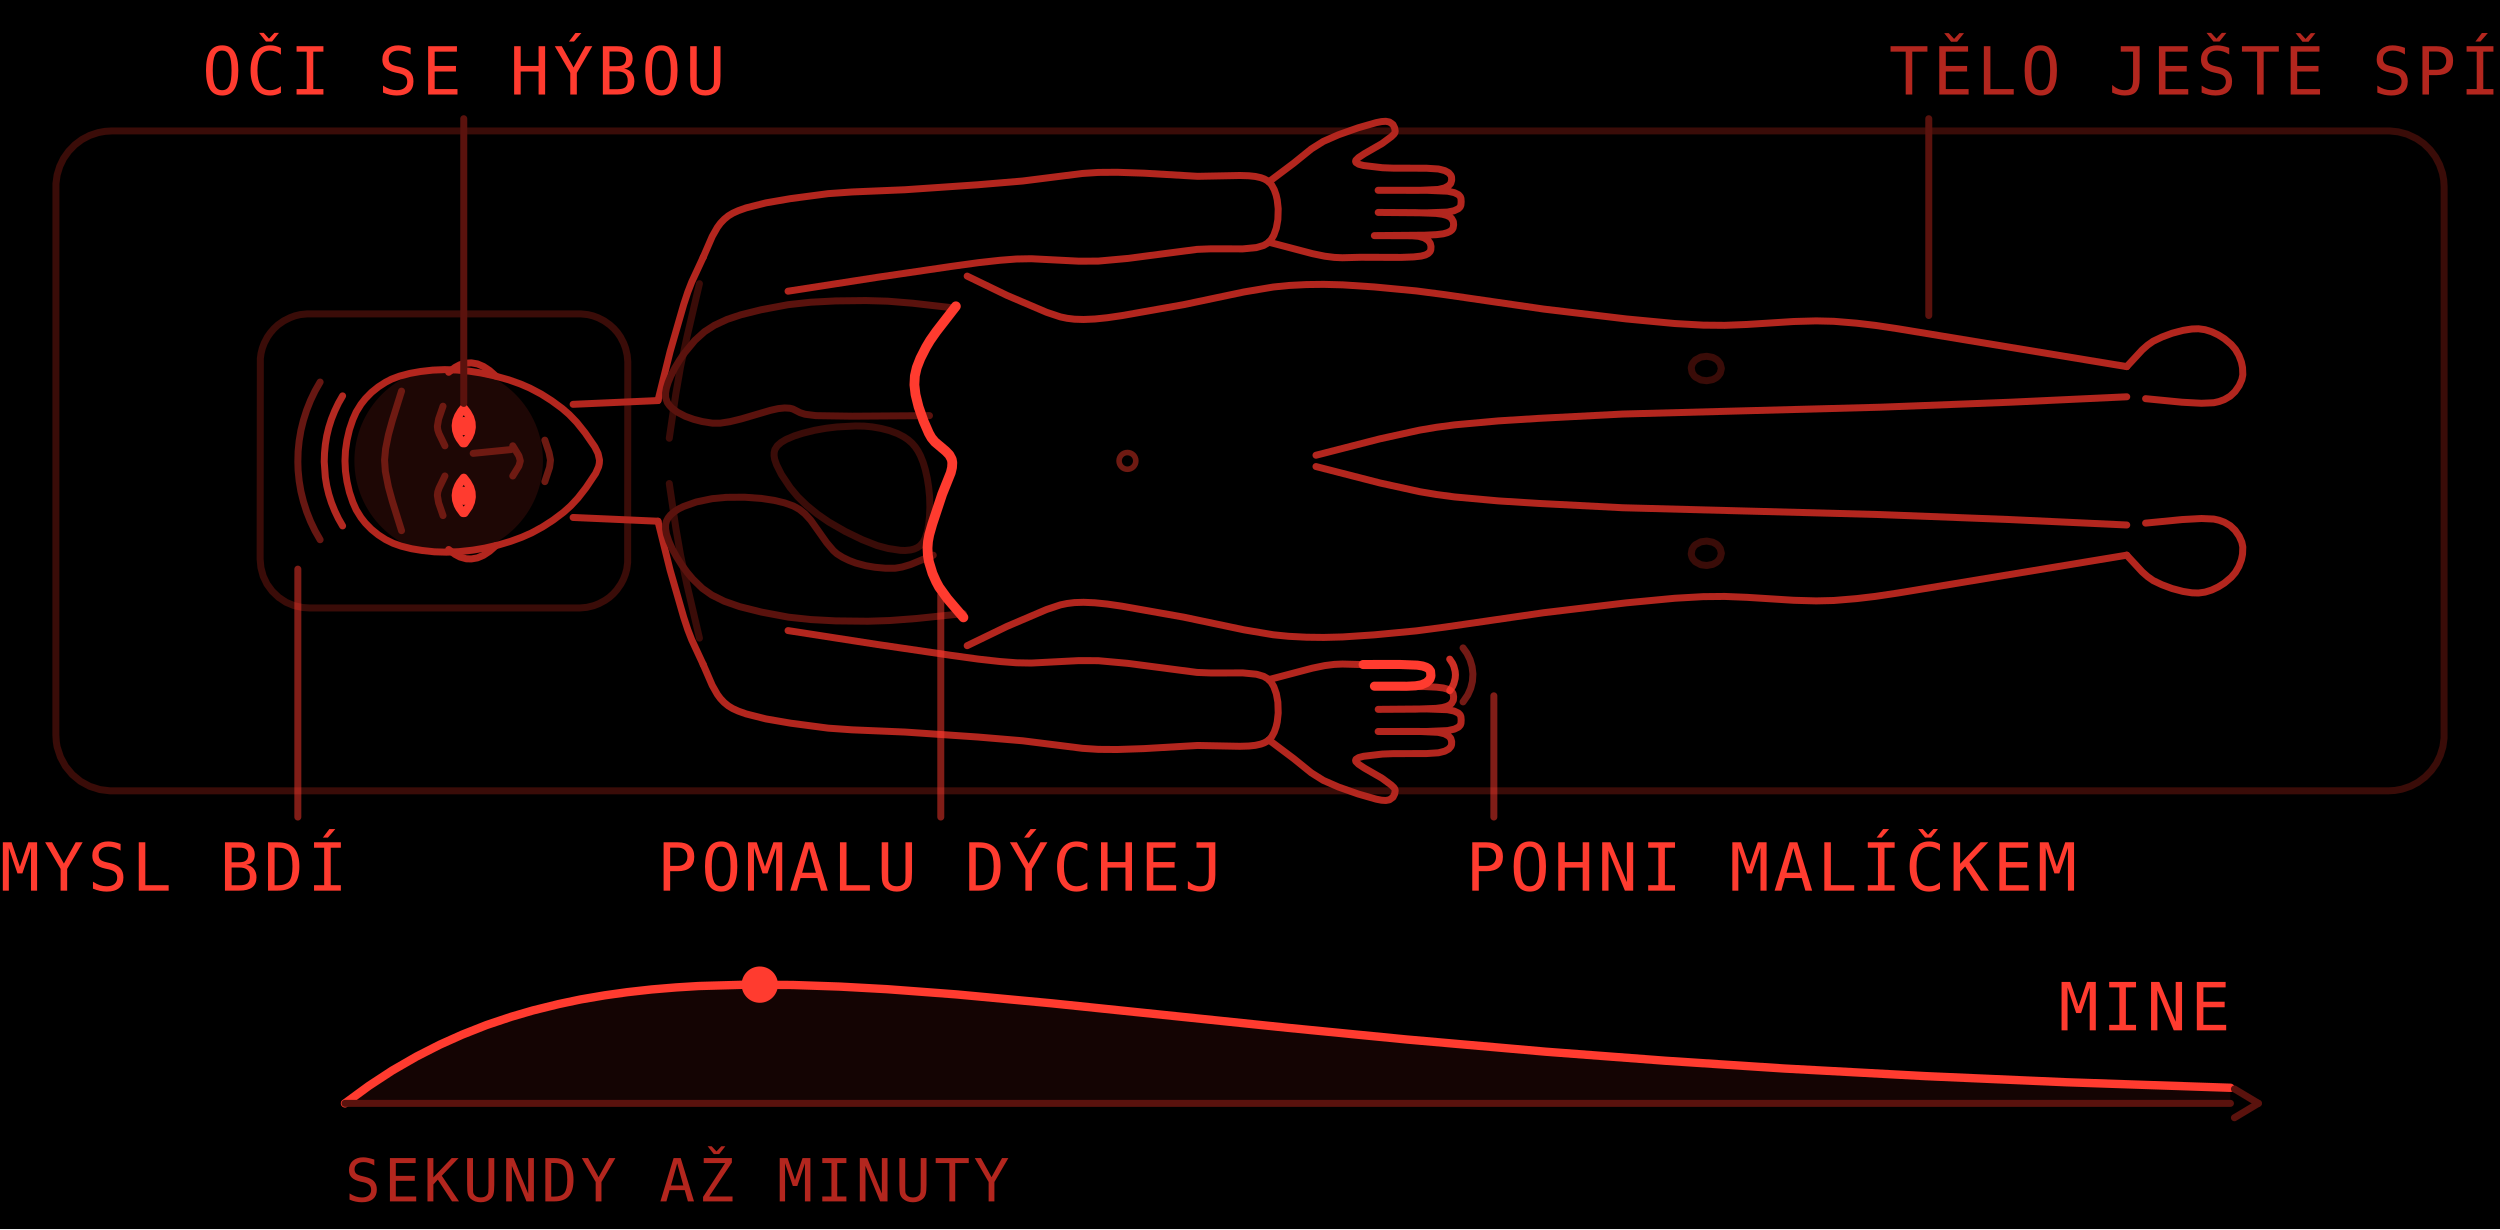
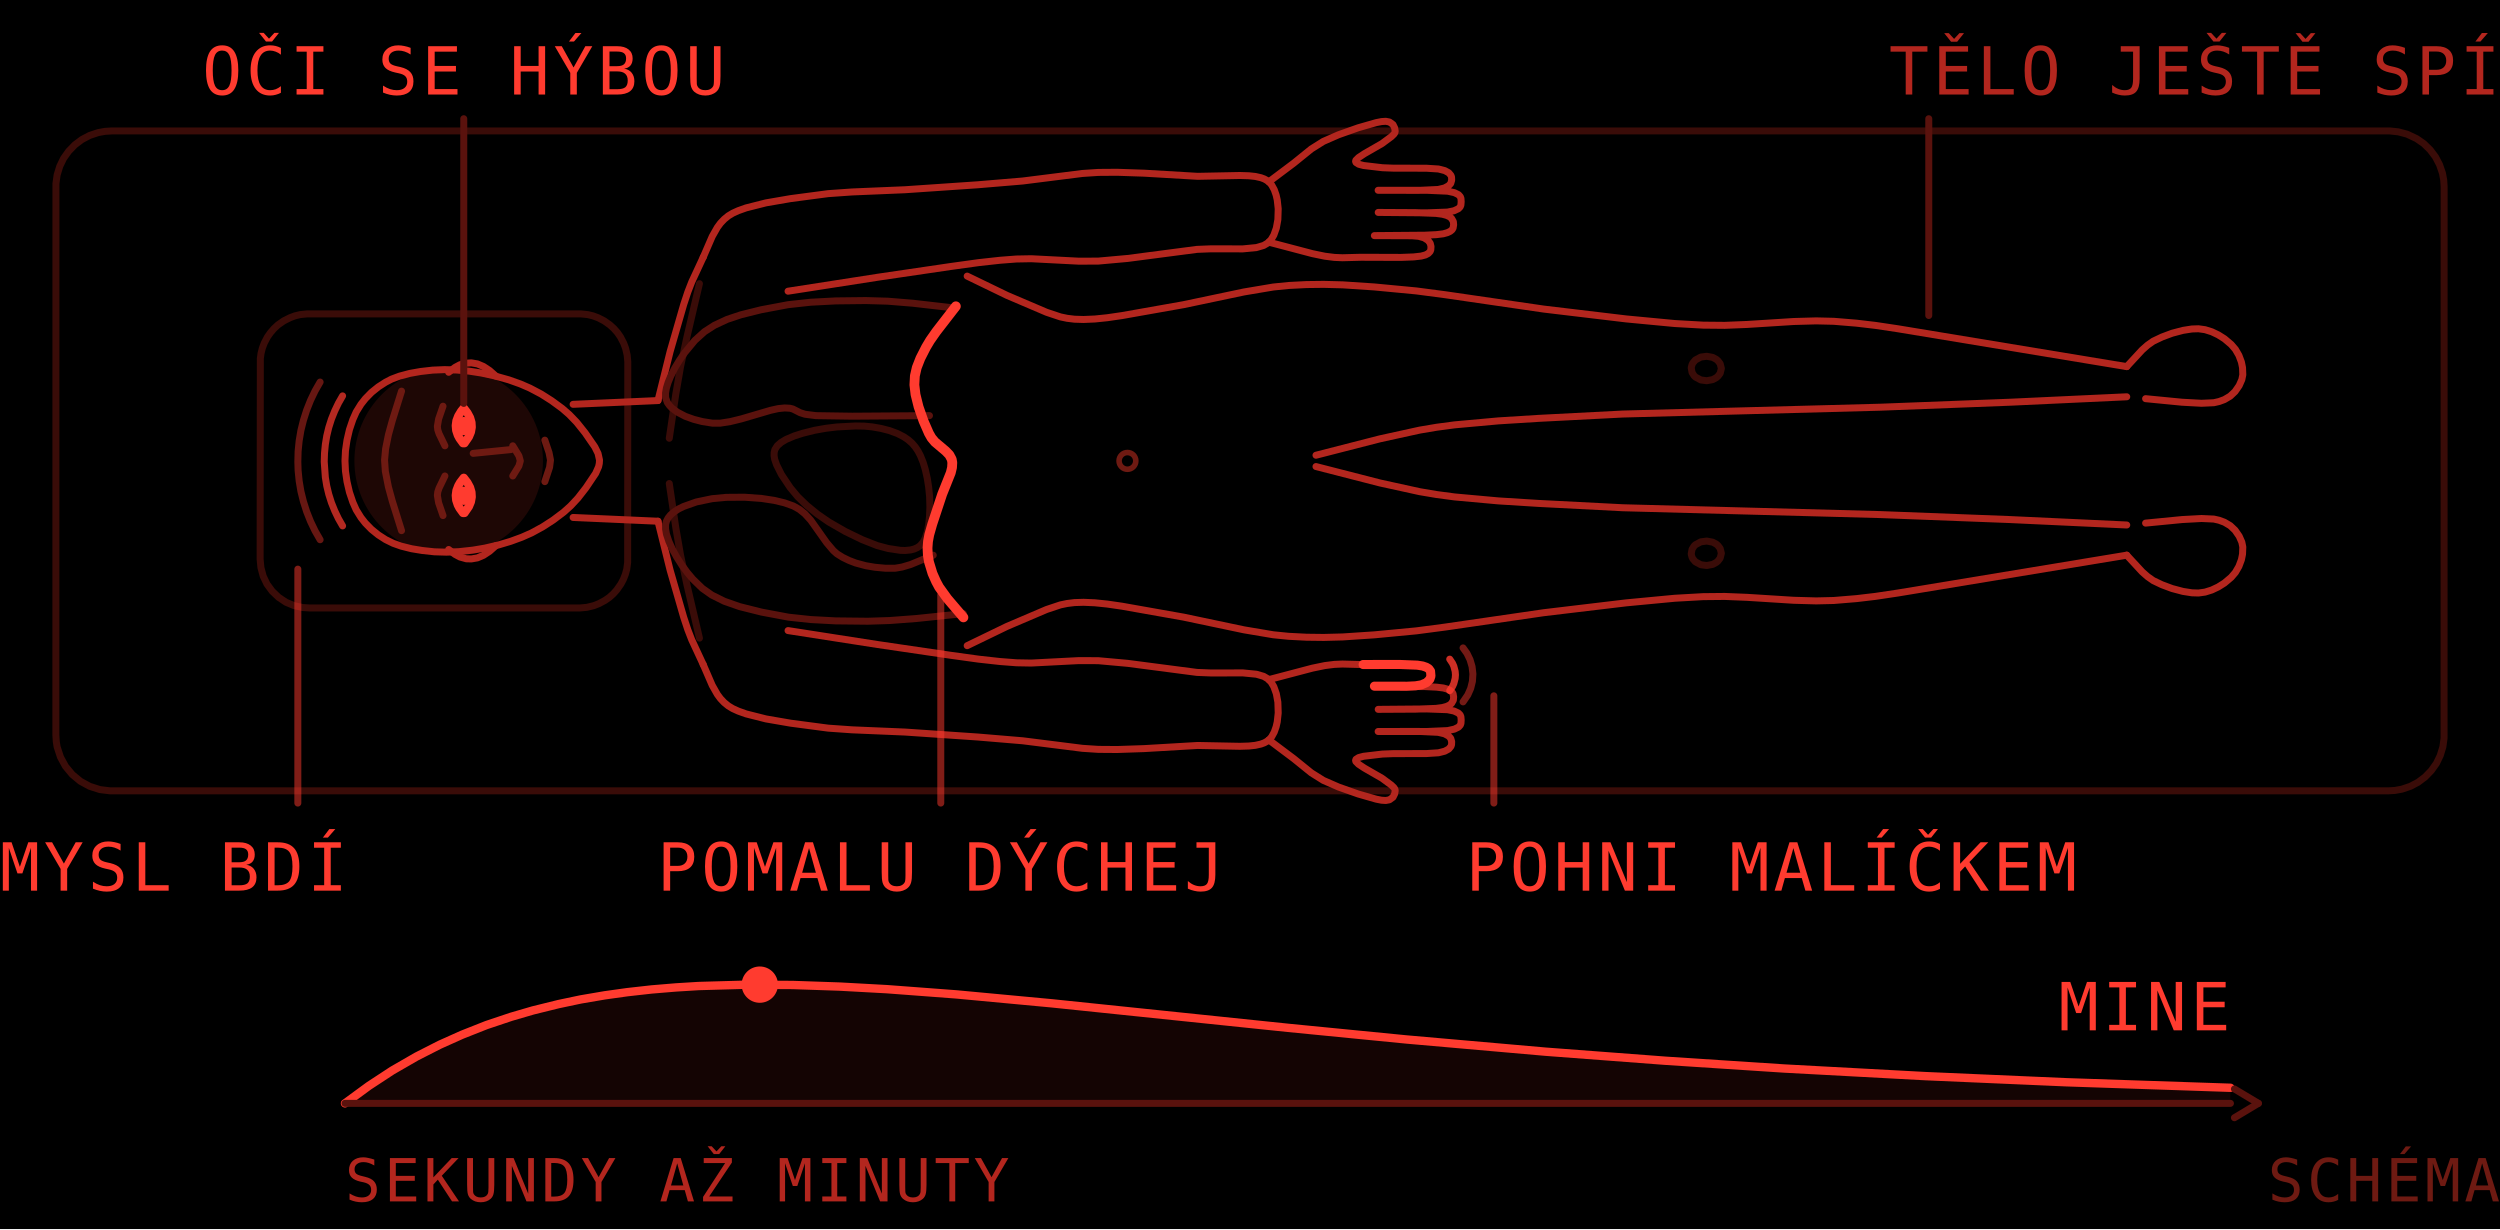
<svg xmlns="http://www.w3.org/2000/svg" width="358" height="176" viewBox="0 0 358 176" font-family="'JetBrains Mono', ui-monospace, monospace">
  <rect width="358" height="176" fill="#000000" />
  <path d="M8 105.25L8.01 26.28L8.18 25.05L8.56 23.81L9.1 22.69L9.83 21.66L10.72 20.74L11.73 19.98L12.83 19.4L14.05 18.99L15.04 18.81L16.01 18.75L342.22 18.75L343.44 18.88L344.69 19.21L346.05 19.85L347.09 20.57L348 21.46L348.76 22.47L349.34 23.58L349.76 24.8L349.94 25.79L350 26.75L349.99 105.72L349.82 106.95L349.44 108.19L348.9 109.31L348.17 110.34L347.28 111.26L346.27 112.02L345.17 112.6L343.95 113.01L342.96 113.19L341.99 113.25L15.78 113.25L14.31 113.07L12.84 112.6L11.52 111.88L10.35 110.91L9.38 109.74L8.66 108.42L8.18 106.95L8.06 106.21L8 105.25Z" fill="none" stroke="#3A0C08" stroke-width="1" stroke-linecap="round" stroke-linejoin="round" />
  <path d="M37.25 80.06L37.28 51.34L37.38 50.6L37.57 49.85L37.84 49.13L38.3 48.25L38.74 47.63L39.24 47.05L39.8 46.53L40.63 45.95L41.52 45.5L42.24 45.23L42.99 45.05L43.97 44.95L83.19 44.95L84.16 45.05L84.91 45.23L85.64 45.5L86.52 45.95L87.35 46.54L87.91 47.05L88.42 47.63L88.85 48.25L89.31 49.14L89.58 49.86L89.81 50.85L89.9 51.82L89.88 80.54L89.75 81.52L89.54 82.27L89.26 82.98L88.91 83.64L88.33 84.47L87.82 85.04L87.25 85.55L86.63 85.98L85.75 86.45L85.03 86.73L84.04 86.97L83.06 87.06L44.32 87.06L43.36 87L42.12 86.73L40.95 86.24L39.9 85.54L38.98 84.66L38.23 83.64L37.69 82.51L37.36 81.27L37.25 80.06Z" fill="none" stroke="#3A0C08" stroke-width="1" stroke-linecap="round" stroke-linejoin="round" />
  <circle cx="64.25" cy="66" r="13.5" fill="#FF3B2F" fill-opacity="0.12" />
  <path d="M49.06 75.31L48.46 74.26L47.93 73.15L47.46 71.98L47.08 70.78L46.79 69.58L46.59 68.36L46.43 66.12L46.47 64.88L46.59 63.64L46.79 62.42L47.08 61.22L47.46 60.02L47.93 58.85L48.46 57.74L49.06 56.69" fill="none" stroke="#FF3B2F" stroke-opacity="0.7" stroke-width="1" stroke-linecap="round" stroke-linejoin="round" />
  <path d="M45.84 77.29L45.11 76.01L44.47 74.67L43.91 73.26L43.45 71.81L43.09 70.36L42.84 68.88L42.69 67.38L42.65 66.13L42.69 64.62L42.84 63.12L43.09 61.64L43.45 60.19L43.91 58.74L44.47 57.33L45.11 55.99L45.84 54.71" fill="none" stroke="#FF3B2F" stroke-opacity="0.4" stroke-width="1" stroke-linecap="round" stroke-linejoin="round" />
  <path d="M49.4 66L49.47 64.54L49.69 63.03L50.04 61.52L50.53 60.07L51.01 58.99L51.69 57.89L52.32 57.09L53.2 56.19L54.18 55.4L55.22 54.73L56.07 54.29L57.22 53.86L58.69 53.47L60.21 53.2L61.96 53L63.68 52.93L65.44 52.99L67.21 53.15L68.94 53.42L70.92 53.85L72.88 54.4L74.51 54.98L75.89 55.58L77.5 56.43L78.98 57.37L80.51 58.49L81.52 59.37L82.58 60.47L83.78 61.97L85.18 64L85.64 64.93L85.85 65.88L85.82 66.36L85.72 66.83L85.3 67.78L83.91 69.85L82.75 71.34L81.71 72.45L80.72 73.34L79.19 74.49L77.72 75.44L76.13 76.31L74.73 76.93L73.12 77.52L71.41 78.03L69.43 78.49L67.71 78.78L65.69 79L63.93 79.07L62.21 79.02L60.46 78.83L58.94 78.58L57.46 78.21L56.3 77.8L55.22 77.27L54.18 76.6L53.2 75.81L52.32 74.91L51.69 74.11L51.01 73.01L50.53 71.93L50.04 70.48L49.69 68.97L49.47 67.46L49.4 66Z" fill="none" stroke="#B3261E" stroke-width="1" stroke-linecap="round" stroke-linejoin="round" />
  <path d="M64.25 53.31L65.16 52.61L65.85 52.24L66.55 52.02L67.49 51.96L68.36 52.11L69.23 52.48L70.11 53.06L71 53.85" fill="none" stroke="#B3261E" stroke-width="1" stroke-linecap="round" stroke-linejoin="round" />
  <path d="M63.71 63.84L62.87 62.1L62.69 61.56L62.63 61.06L62.81 60L63.44 58.17" fill="none" stroke="#6E1A12" stroke-width="1" stroke-linecap="round" stroke-linejoin="round" />
  <path d="M66.41 58.44L66.04 58.9L65.63 59.58L65.37 60.26L65.28 60.95L65.34 61.63L65.57 62.32L65.81 62.77L66.31 63.46L66.51 63.46L67.14 62.54L67.42 61.86L67.54 61.18L67.5 60.49L67.3 59.81L66.93 59.12L66.41 58.44" fill="none" stroke="#FF3B2F" stroke-width="1.2" stroke-linecap="round" stroke-linejoin="round" />
  <circle cx="66.41" cy="61.01" r="1.3" fill="#FF3B2F" />
  <path d="M64.25 78.69L65.16 79.39L65.85 79.76L66.78 80.02L67.49 80.04L68.36 79.89L69.23 79.52L70.11 78.94L71 78.15" fill="none" stroke="#B3261E" stroke-width="1" stroke-linecap="round" stroke-linejoin="round" />
  <path d="M63.71 68.16L62.87 69.9L62.69 70.44L62.63 70.94L62.81 72L63.44 73.83" fill="none" stroke="#6E1A12" stroke-width="1" stroke-linecap="round" stroke-linejoin="round" />
  <path d="M66.41 68.43L65.89 69.11L65.63 69.57L65.37 70.25L65.28 70.94L65.34 71.62L65.57 72.31L65.81 72.76L66.31 73.45L66.51 73.45L67.14 72.53L67.42 71.85L67.54 71.17L67.5 70.48L67.3 69.8L66.93 69.11L66.41 68.43" fill="none" stroke="#FF3B2F" stroke-width="1.2" stroke-linecap="round" stroke-linejoin="round" />
  <circle cx="66.41" cy="71" r="1.3" fill="#FF3B2F" />
  <path d="M57.5 56.01L56.17 60.26L55.62 62.27L55.22 64.26L55.07 65.89L55.18 67.49L55.62 69.73L56.17 71.74L57.5 75.99" fill="none" stroke="#6E1A12" stroke-width="1" stroke-linecap="round" stroke-linejoin="round" />
  <line x1="67.76" y1="64.92" x2="73.16" y2="64.38" fill="none" stroke="#6E1A12" stroke-width="1" stroke-linecap="round" stroke-linejoin="round" />
  <path d="M73.43 63.84L74.31 65.28L74.51 66L74.31 66.72L73.43 68.16" fill="none" stroke="#6E1A12" stroke-width="1" stroke-linecap="round" stroke-linejoin="round" />
  <path d="M78.02 63.03L78.62 64.81L78.83 65.88L78.7 66.92L78.02 68.97" fill="none" stroke="#6E1A12" stroke-width="1" stroke-linecap="round" stroke-linejoin="round" />
  <line x1="82.07" y1="57.9" x2="94.22" y2="57.36" fill="none" stroke="#B3261E" stroke-width="1" stroke-linecap="round" stroke-linejoin="round" />
  <path d="M94.22 57.36L95.96 50.35L97.91 43.59L98.5 41.81L99.06 40.37L100.7 36.84" fill="none" stroke="#B3261E" stroke-width="1" stroke-linecap="round" stroke-linejoin="round" />
  <path d="M95.84 62.76L96.78 56.39L97.46 52.48L98.38 48.22L100.16 40.62" fill="none" stroke="#3A0C08" stroke-width="1" stroke-linecap="round" stroke-linejoin="round" />
  <path d="M138.5 39.54L144.2 42.3L149.87 44.72L151.85 45.38L152.81 45.58L153.87 45.71L155.17 45.75L156.79 45.68L158.55 45.5L160.68 45.19L169.48 43.63L178.13 41.81L182.34 41.1L184.54 40.88L187.09 40.75L189.56 40.72L192.27 40.79L196.8 41.09L202.81 41.66L206.99 42.21L221.06 44.26L232.87 45.67L239.83 46.33L243.89 46.56L246.98 46.59L250.21 46.46L256.85 46.04L260.08 45.95L262.6 46.01L265.87 46.28L268.58 46.6L271.78 47.08L304.55 52.5" fill="none" stroke="#B3261E" stroke-width="1" stroke-linecap="round" stroke-linejoin="round" />
  <path d="M188.45 65.19L197.61 62.84L203.31 61.59L205.74 61.18L208.29 60.84L214.58 60.27L220.34 59.91L232.38 59.29L269.31 58.31L288.05 57.59L304.55 56.82" fill="none" stroke="#B3261E" stroke-width="1" stroke-linecap="round" stroke-linejoin="round" />
  <path d="M304.55 52.5L306.76 50.11L307.53 49.43L308.34 48.86L309.6 48.26L311.05 47.72L312.6 47.31L313.88 47.11L314.82 47.08L315.76 47.21L316.72 47.51L317.65 47.95L318.54 48.51L319.51 49.33L320.11 50.03L320.61 50.89L320.97 51.85L321.13 52.64L321.17 53.67L321.03 54.36L320.65 55.22L320.06 56.07L319.36 56.73L318.53 57.22L317.77 57.5L317.02 57.67L315.26 57.75L312.48 57.6L307.25 57.09" fill="none" stroke="#B3261E" stroke-width="1" stroke-linecap="round" stroke-linejoin="round" />
  <path d="M100.7 36.84L101.99 33.86L102.72 32.57L103.17 31.96L103.7 31.4L104.3 30.91L104.93 30.53L105.72 30.17L106.84 29.77L109.69 29.05L113.22 28.44L118.59 27.73L122 27.49L129.61 27.17L140.01 26.46L146.45 25.92L155 24.84L157.28 24.69L159.98 24.67L163.85 24.8L171.51 25.25L177.55 25.13L178.84 25.17L179.77 25.27L180.57 25.45L181.05 25.63L181.46 25.86L181.81 26.14L182.1 26.49L182.47 27.16L182.74 27.93L182.9 28.63L183.04 29.9L182.99 31.45L182.77 32.66L182.41 33.67L182.03 34.31L181.56 34.79L180.95 35.15L179.92 35.45L177.98 35.64L173.43 35.63L171.41 35.71L161.47 37.01L157.26 37.39L154.48 37.4L147.67 37.05L145.55 37.09L143.21 37.27L140.13 37.61L136.16 38.16L125.7 39.7L112.85 41.7" fill="none" stroke="#B3261E" stroke-width="1" stroke-linecap="round" stroke-linejoin="round" />
  <path d="M181.7 34.68L187.93 36.32L189.72 36.69L191.08 36.86L192.23 36.91L194.89 36.84L200.62 36.86L202.44 36.79L203.51 36.67L204.12 36.51L204.52 36.3L204.79 36.02L204.89 35.77L204.92 35.3L204.81 34.84L204.51 34.43L203.93 34.06L203.15 33.84L202.19 33.76L196.81 33.74L204.05 33.68L205.71 33.6L206.68 33.48L207.26 33.32L207.66 33.13L207.93 32.91L208.08 32.67L208.16 32.19L208.12 31.73L207.86 31.27L207.58 31.04L207.15 30.84L206.55 30.68L205.64 30.56L202.75 30.45L197.36 30.42L204.28 30.48L207.28 30.37L208.22 30.18L208.84 29.89L209.1 29.62L209.2 29.37L209.24 28.89L209.21 28.42L209.12 28.17L208.86 27.88L208.27 27.59L207.31 27.38L204.32 27.25L197.35 27.25L203.21 27.26L205.95 27.13L206.85 26.92L207.44 26.6L207.74 26.28L207.88 25.8L207.86 25.35L207.77 25.11L207.46 24.74L206.89 24.43L205.99 24.2L204.26 24.09L199.52 24.08L197.97 24.02L195.26 23.7L194.57 23.52L194.18 23.27L194.12 23.11L194.16 22.95L194.55 22.56L195.38 22.01L197.9 20.56L199.24 19.57L199.62 19.2L199.75 18.99L199.79 18.78L199.72 18.33L199.48 17.84L198.97 17.47L198.44 17.37L197.83 17.41L197.07 17.56L194.49 18.3L191.67 19.3L189.5 20.25L187.78 21.33L185.27 23.36L181.7 26.04" fill="none" stroke="#B3261E" stroke-width="1" stroke-linecap="round" stroke-linejoin="round" />
  <path d="M246.5 52.77L246.33 53.46L246 53.89L245.78 54.08L245.26 54.36L244.41 54.52L243.56 54.41L242.78 53.99L242.58 53.79L242.3 53.34L242.18 52.66L242.3 52.2L242.42 51.97L242.78 51.55L243.56 51.13L244.41 51.02L245.26 51.18L245.78 51.46L246 51.65L246.33 52.08L246.5 52.77Z" fill="none" stroke="#3A0C08" stroke-width="1" stroke-linecap="round" stroke-linejoin="round" />
  <line x1="82.07" y1="74.1" x2="94.22" y2="74.64" fill="none" stroke="#B3261E" stroke-width="1" stroke-linecap="round" stroke-linejoin="round" />
  <path d="M94.22 74.64L95.96 81.65L97.91 88.41L98.5 90.19L99.06 91.63L100.7 95.16" fill="none" stroke="#B3261E" stroke-width="1" stroke-linecap="round" stroke-linejoin="round" />
  <path d="M95.84 69.24L96.78 75.61L97.46 79.52L98.38 83.78L100.16 91.38" fill="none" stroke="#3A0C08" stroke-width="1" stroke-linecap="round" stroke-linejoin="round" />
  <path d="M138.5 92.46L144.2 89.7L149.87 87.28L151.85 86.62L152.81 86.42L153.87 86.29L155.17 86.25L156.79 86.32L158.55 86.5L160.68 86.81L169.48 88.37L178.13 90.19L182.34 90.9L184.54 91.12L187.09 91.25L189.56 91.28L192.27 91.21L196.8 90.91L202.81 90.34L206.99 89.79L221.06 87.74L232.87 86.33L239.83 85.67L243.89 85.44L246.98 85.41L250.21 85.54L256.85 85.96L260.08 86.05L262.6 85.99L265.87 85.72L268.58 85.4L271.78 84.92L304.55 79.5" fill="none" stroke="#B3261E" stroke-width="1" stroke-linecap="round" stroke-linejoin="round" />
  <path d="M188.45 66.81L197.61 69.16L203.31 70.41L205.74 70.82L208.29 71.16L214.58 71.73L220.34 72.09L232.38 72.71L269.31 73.69L287.81 74.4L304.55 75.18" fill="none" stroke="#B3261E" stroke-width="1" stroke-linecap="round" stroke-linejoin="round" />
  <path d="M304.55 79.5L306.76 81.89L307.53 82.57L308.34 83.14L309.6 83.74L311.05 84.28L312.6 84.69L313.88 84.89L314.82 84.92L315.76 84.79L316.72 84.49L317.65 84.05L318.54 83.49L319.51 82.67L320.11 81.97L320.61 81.11L320.97 80.15L321.13 79.36L321.17 78.33L321.03 77.64L320.65 76.78L320.06 75.93L319.36 75.27L318.53 74.78L317.77 74.5L317.02 74.33L315.26 74.25L312.48 74.4L307.25 74.91" fill="none" stroke="#B3261E" stroke-width="1" stroke-linecap="round" stroke-linejoin="round" />
  <path d="M100.7 95.16L101.99 98.14L102.72 99.43L103.17 100.04L103.7 100.6L104.3 101.09L104.93 101.47L105.72 101.83L106.84 102.23L109.69 102.95L113.22 103.56L118.59 104.27L122 104.51L129.61 104.83L140.01 105.54L146.45 106.08L155 107.16L157.28 107.31L159.98 107.33L163.85 107.2L171.51 106.75L177.55 106.87L178.84 106.83L179.77 106.73L180.57 106.55L181.05 106.37L181.46 106.14L181.81 105.86L182.1 105.51L182.47 104.84L182.74 104.07L182.9 103.37L183.04 102.1L182.99 100.55L182.77 99.34L182.41 98.33L182.03 97.69L181.56 97.21L180.95 96.85L179.92 96.55L177.98 96.36L173.43 96.37L171.41 96.29L161.47 94.99L157.26 94.61L154.48 94.6L147.67 94.95L145.55 94.91L143.21 94.73L140.13 94.39L136.16 93.84L125.7 92.3L112.85 90.3" fill="none" stroke="#B3261E" stroke-width="1" stroke-linecap="round" stroke-linejoin="round" />
  <path d="M181.7 97.32L187.93 95.68L189.72 95.31L191.08 95.14L192.23 95.09L194.89 95.16L200.62 95.14L202.44 95.21L203.51 95.33L204.12 95.49L204.52 95.7L204.79 95.98L204.89 96.23L204.92 96.7L204.81 97.16L204.51 97.57L203.93 97.94L203.15 98.16L202.19 98.24L196.81 98.26L204.05 98.32L205.71 98.4L206.68 98.52L207.26 98.68L207.66 98.87L207.93 99.09L208.08 99.33L208.16 99.81L208.12 100.27L207.86 100.73L207.58 100.96L207.15 101.16L206.55 101.32L205.64 101.44L202.75 101.55L197.36 101.58L204.28 101.52L207.28 101.63L208.22 101.82L208.84 102.11L209.1 102.38L209.2 102.63L209.24 103.11L209.21 103.58L209.12 103.83L208.86 104.12L208.27 104.41L207.31 104.62L204.32 104.75L197.35 104.75L203.21 104.74L205.95 104.87L206.85 105.08L207.44 105.4L207.74 105.72L207.88 106.2L207.86 106.65L207.77 106.89L207.46 107.26L206.89 107.57L205.99 107.8L204.26 107.91L199.52 107.92L197.97 107.98L195.26 108.3L194.57 108.48L194.18 108.73L194.12 108.89L194.16 109.05L194.55 109.44L195.38 109.99L197.9 111.44L199.24 112.43L199.62 112.8L199.75 113.01L199.79 113.22L199.72 113.67L199.48 114.16L198.97 114.53L198.44 114.63L197.83 114.59L197.07 114.44L194.49 113.7L191.67 112.7L189.5 111.75L187.78 110.67L185.27 108.64L181.7 105.96" fill="none" stroke="#B3261E" stroke-width="1" stroke-linecap="round" stroke-linejoin="round" />
  <path d="M246.5 79.23L246.33 79.92L246 80.35L245.78 80.54L245.26 80.82L244.41 80.98L243.56 80.87L242.78 80.45L242.42 80.03L242.3 79.8L242.18 79.34L242.3 78.66L242.58 78.21L242.78 78.01L243.56 77.59L244.41 77.48L245.26 77.64L245.78 77.92L246 78.11L246.33 78.54L246.5 79.23Z" fill="none" stroke="#3A0C08" stroke-width="1" stroke-linecap="round" stroke-linejoin="round" />
  <circle cx="161.45" cy="66" r="1.2" fill="none" stroke="#6E1A12" stroke-width="0.8" stroke-linecap="round" stroke-linejoin="round" />
  <path d="M133.1 59.52L122.04 59.6L116.84 59.52L115.28 59.32L114.59 59.1L113.54 58.57L113.12 58.46L112.37 58.42L111.45 58.51L110.33 58.76L106.14 59.99L104.58 60.37L103.12 60.6L102.04 60.6L100.58 60.37L99.34 60.05L98.14 59.62L97 59.02L96.22 58.44L95.87 58.07L95.57 57.65L95.32 56.96L95.3 56.3L95.43 55.56L95.68 54.75L96.04 53.88L96.61 52.74L97.29 51.61L98.03 50.53L99.5 48.75L100.88 47.5L102.31 46.58L104.14 45.73L106.09 45.08L108.98 44.36L112.86 43.63L116.07 43.28L119.69 43.09L123.99 43.04L127.13 43.13L130.68 43.42L136.88 44.13" fill="none" stroke="#5A120D" stroke-width="1" stroke-linecap="round" stroke-linejoin="round" />
  <path d="M133.64 79.5L130.4 80.84L129.18 81.2L128.19 81.37L126.77 81.37L125.28 81.23L123.98 81.01L122.53 80.62L121.59 80.26L120.68 79.82L119.86 79.31L119.34 78.85L118.38 77.72L116.1 74.5L115.25 73.57L114.47 72.94L113.61 72.46L112.35 72.01L110.9 71.66L109.07 71.38L106.61 71.2L103.99 71.22L101.98 71.41L99.72 71.88L97.86 72.54L97.17 72.88L96.53 73.3L96 73.76L95.67 74.18L95.44 74.62L95.31 75.1L95.31 75.75L95.44 76.5L95.78 77.52L96.28 78.63L96.91 79.78L97.61 80.88L98.38 81.94L99.21 82.93L100.57 84.25L101.93 85.21L103.72 86.1L105.92 86.87L109.04 87.65L112.92 88.38L116.1 88.72L119.68 88.91L124.27 88.96L127.4 88.86L131.24 88.57L137.96 87.87" fill="none" stroke="#5A120D" stroke-width="1" stroke-linecap="round" stroke-linejoin="round" />
  <path d="M110.96 64.38L111.31 63.83L111.86 63.35L112.58 62.92L113.76 62.42L114.96 62.04L116.64 61.62L118.27 61.33L119.84 61.14L122.51 61L123.77 61.02L124.9 61.13L126.16 61.35L127.37 61.66L128.51 62.08L129.42 62.55L130.04 62.97L130.6 63.46L131.07 64.01L131.46 64.59L131.8 65.24L132.19 66.2L132.5 67.23L132.78 68.48L132.98 69.73L133.12 71.14L133.16 72.61L133.11 73.9L133.01 74.94L132.81 76.07L132.5 77.04L132.2 77.63L131.77 78.14L131.36 78.42L130.91 78.62L130.41 78.75L129.62 78.83L128.93 78.81L127.17 78.54L125.59 78.12L123.44 77.27L121.03 76.1L118.7 74.76L117.05 73.62L115.53 72.38L114.23 71.12L113.15 69.82L111.9 67.95L111.2 66.55L110.93 65.76L110.85 65.26L110.86 64.8L110.96 64.38Z" fill="none" stroke="#3A0C08" stroke-width="1" stroke-linecap="round" stroke-linejoin="round" />
  <path d="M136.88 43.86L134.08 47.48L133.19 48.75L132.61 49.72L131.8 51.31L131.28 52.64L131.01 53.82L130.94 55.11L131.1 56.49L131.54 58.26L132.25 60.29L133.02 62.05L133.39 62.7L133.88 63.29L135.42 64.59L135.95 65.14L136.29 65.78L136.37 66.25L136.33 66.95L136.15 67.7L134.92 70.77L133.5 75.06L133.07 76.57L132.89 77.53L132.82 78.48L132.87 79.5L133.03 80.47L133.53 82.11L134.04 83.26L134.48 84.08L135.67 85.73L137.96 88.41" fill="none" stroke="#FF3B2F" stroke-width="1.4" stroke-linecap="round" stroke-linejoin="round" />
  <path d="M195.2 95.16L200.42 95.15L202.95 95.25L203.72 95.37L204.25 95.55L204.6 95.76L204.85 96.11L204.91 96.81L204.75 97.28L204.27 97.76L203.54 98.07L202.71 98.21L201.47 98.27L196.82 98.26" fill="none" stroke="#FF3B2F" stroke-width="1.3" stroke-linecap="round" stroke-linejoin="round" />
  <path d="M207.6 94.39L207.99 94.97L208.19 95.41L208.38 96.14L208.42 96.64L208.38 97.15L208.19 97.88L207.99 98.32L207.6 98.9" fill="none" stroke="#FF3B2F" stroke-opacity="0.8" stroke-width="1" stroke-linecap="round" stroke-linejoin="round" />
  <path d="M209.51 92.78L210.07 93.56L210.51 94.47L210.8 95.46L210.92 96.51L210.85 97.57L210.6 98.58L210.19 99.51L209.51 100.51" fill="none" stroke="#FF3B2F" stroke-opacity="0.45" stroke-width="1" stroke-linecap="round" stroke-linejoin="round" />
  <text x="66.41" y="13.54" text-anchor="middle" font-size="9.5" font-weight="500" letter-spacing="0.57" fill="#FF3B2F">OČI SE HÝBOU</text>
  <line x1="66.41" y1="17" x2="66.41" y2="57.77" fill="none" stroke="#5A120D" stroke-width="1" stroke-linecap="round" stroke-linejoin="round" />
  <text x="358" y="13.54" text-anchor="end" font-size="9.5" font-weight="500" letter-spacing="0.57" fill="#B3261E">TĚLO JEŠTĚ SPÍ</text>
  <line x1="276.2" y1="17" x2="276.2" y2="45.18" fill="none" stroke="#5A120D" stroke-width="1" stroke-linecap="round" stroke-linejoin="round" />
  <text x="0" y="127.54" text-anchor="start" font-size="9.5" font-weight="500" letter-spacing="0.57" fill="#FF3B2F">MYSL BDÍ</text>
-   <line x1="42.65" y1="117" x2="42.65" y2="81.5" fill="none" stroke="#FF3B2F" stroke-opacity="0.5" stroke-width="1" stroke-linecap="round" stroke-linejoin="round" />
+   <line x1="42.65" y1="115" x2="42.65" y2="81.5" fill="none" stroke="#FF3B2F" stroke-opacity="0.5" stroke-width="1" stroke-linecap="round" stroke-linejoin="round" />
  <text x="134.72" y="127.54" text-anchor="middle" font-size="9.5" font-weight="500" letter-spacing="0.57" fill="#FF3B2F">POMALU DÝCHEJ</text>
-   <line x1="134.72" y1="117" x2="134.72" y2="85.2" fill="none" stroke="#FF3B2F" stroke-opacity="0.5" stroke-width="1" stroke-linecap="round" stroke-linejoin="round" />
+   <line x1="134.72" y1="115" x2="134.72" y2="85.2" fill="none" stroke="#FF3B2F" stroke-opacity="0.5" stroke-width="1" stroke-linecap="round" stroke-linejoin="round" />
  <text x="209.92" y="127.54" text-anchor="start" font-size="9.5" font-weight="500" letter-spacing="0.57" fill="#FF3B2F">POHNI MALÍČKEM</text>
-   <path d="M213.92 117L213.92 99.64" fill="none" stroke="#FF3B2F" stroke-opacity="0.5" stroke-width="1" stroke-linecap="round" stroke-linejoin="round" />
+   <path d="M213.92 115L213.92 99.64" fill="none" stroke="#FF3B2F" stroke-opacity="0.5" stroke-width="1" stroke-linecap="round" stroke-linejoin="round" />
  <path d="M49.4 158L52.83 155.49L56.17 153.3L59.64 151.3L62.98 149.6L66.17 148.16L69.66 146.79L73.21 145.6L76.33 144.69L79.97 143.79L83.16 143.12L86.6 142.53L89.82 142.08L93.3 141.69L96.79 141.4L100.03 141.2L106.78 141.01L113.53 141.05L120.27 141.28L127.01 141.65L136.98 142.4L150.67 143.68L184.48 147.19L201.4 148.85L221.32 150.6L238.52 151.9L255.48 153.01L275.7 154.1L295.68 154.97L319.4 155.78L319.37 158L49.4 158Z" fill="#FF3B2F" fill-opacity="0.08" />
  <path d="M49.4 158L52.83 155.49L56.17 153.3L59.64 151.3L62.98 149.6L66.17 148.17L69.66 146.79L73.21 145.6L76.33 144.69L79.97 143.79L83.15 143.12L86.6 142.53L89.82 142.08L93.3 141.69L96.79 141.4L100.03 141.2L106.77 141.01L113.52 141.05L120.27 141.28L127.01 141.65L136.98 142.4L150.67 143.68L184.48 147.19L201.39 148.85L221.31 150.6L238.51 151.9L255.47 153.01L275.69 154.1L295.92 154.98L319.4 155.77" fill="none" stroke="#FF3B2F" stroke-width="1.2" stroke-linecap="round" stroke-linejoin="round" />
  <line x1="49.4" y1="158" x2="319.4" y2="158" fill="none" stroke="#5A120D" stroke-width="1" stroke-linecap="round" stroke-linejoin="round" />
  <line x1="323.4" y1="158" x2="319.97" y2="160.06" fill="none" stroke="#5A120D" stroke-width="1" stroke-linecap="round" stroke-linejoin="round" />
  <line x1="323.4" y1="158" x2="319.97" y2="155.94" fill="none" stroke="#5A120D" stroke-width="1" stroke-linecap="round" stroke-linejoin="round" />
  <circle cx="108.8" cy="141" r="2.6" fill="#FF3B2F" />
  <text x="49.4" y="172.04" text-anchor="start" font-size="8.5" font-weight="500" letter-spacing="0.51" fill="#B3261E">SEKUNDY AŽ MINUTY</text>
+   <text x="358" y="172.04" text-anchor="end" font-size="8.5" font-weight="500" letter-spacing="0.51" fill="#6E1A12">SCHÉMA</text>
  <text x="319.4" y="147.54" text-anchor="end" font-size="9.5" font-weight="500" letter-spacing="0.57" fill="#FF3B2F">MINE</text>
</svg>
